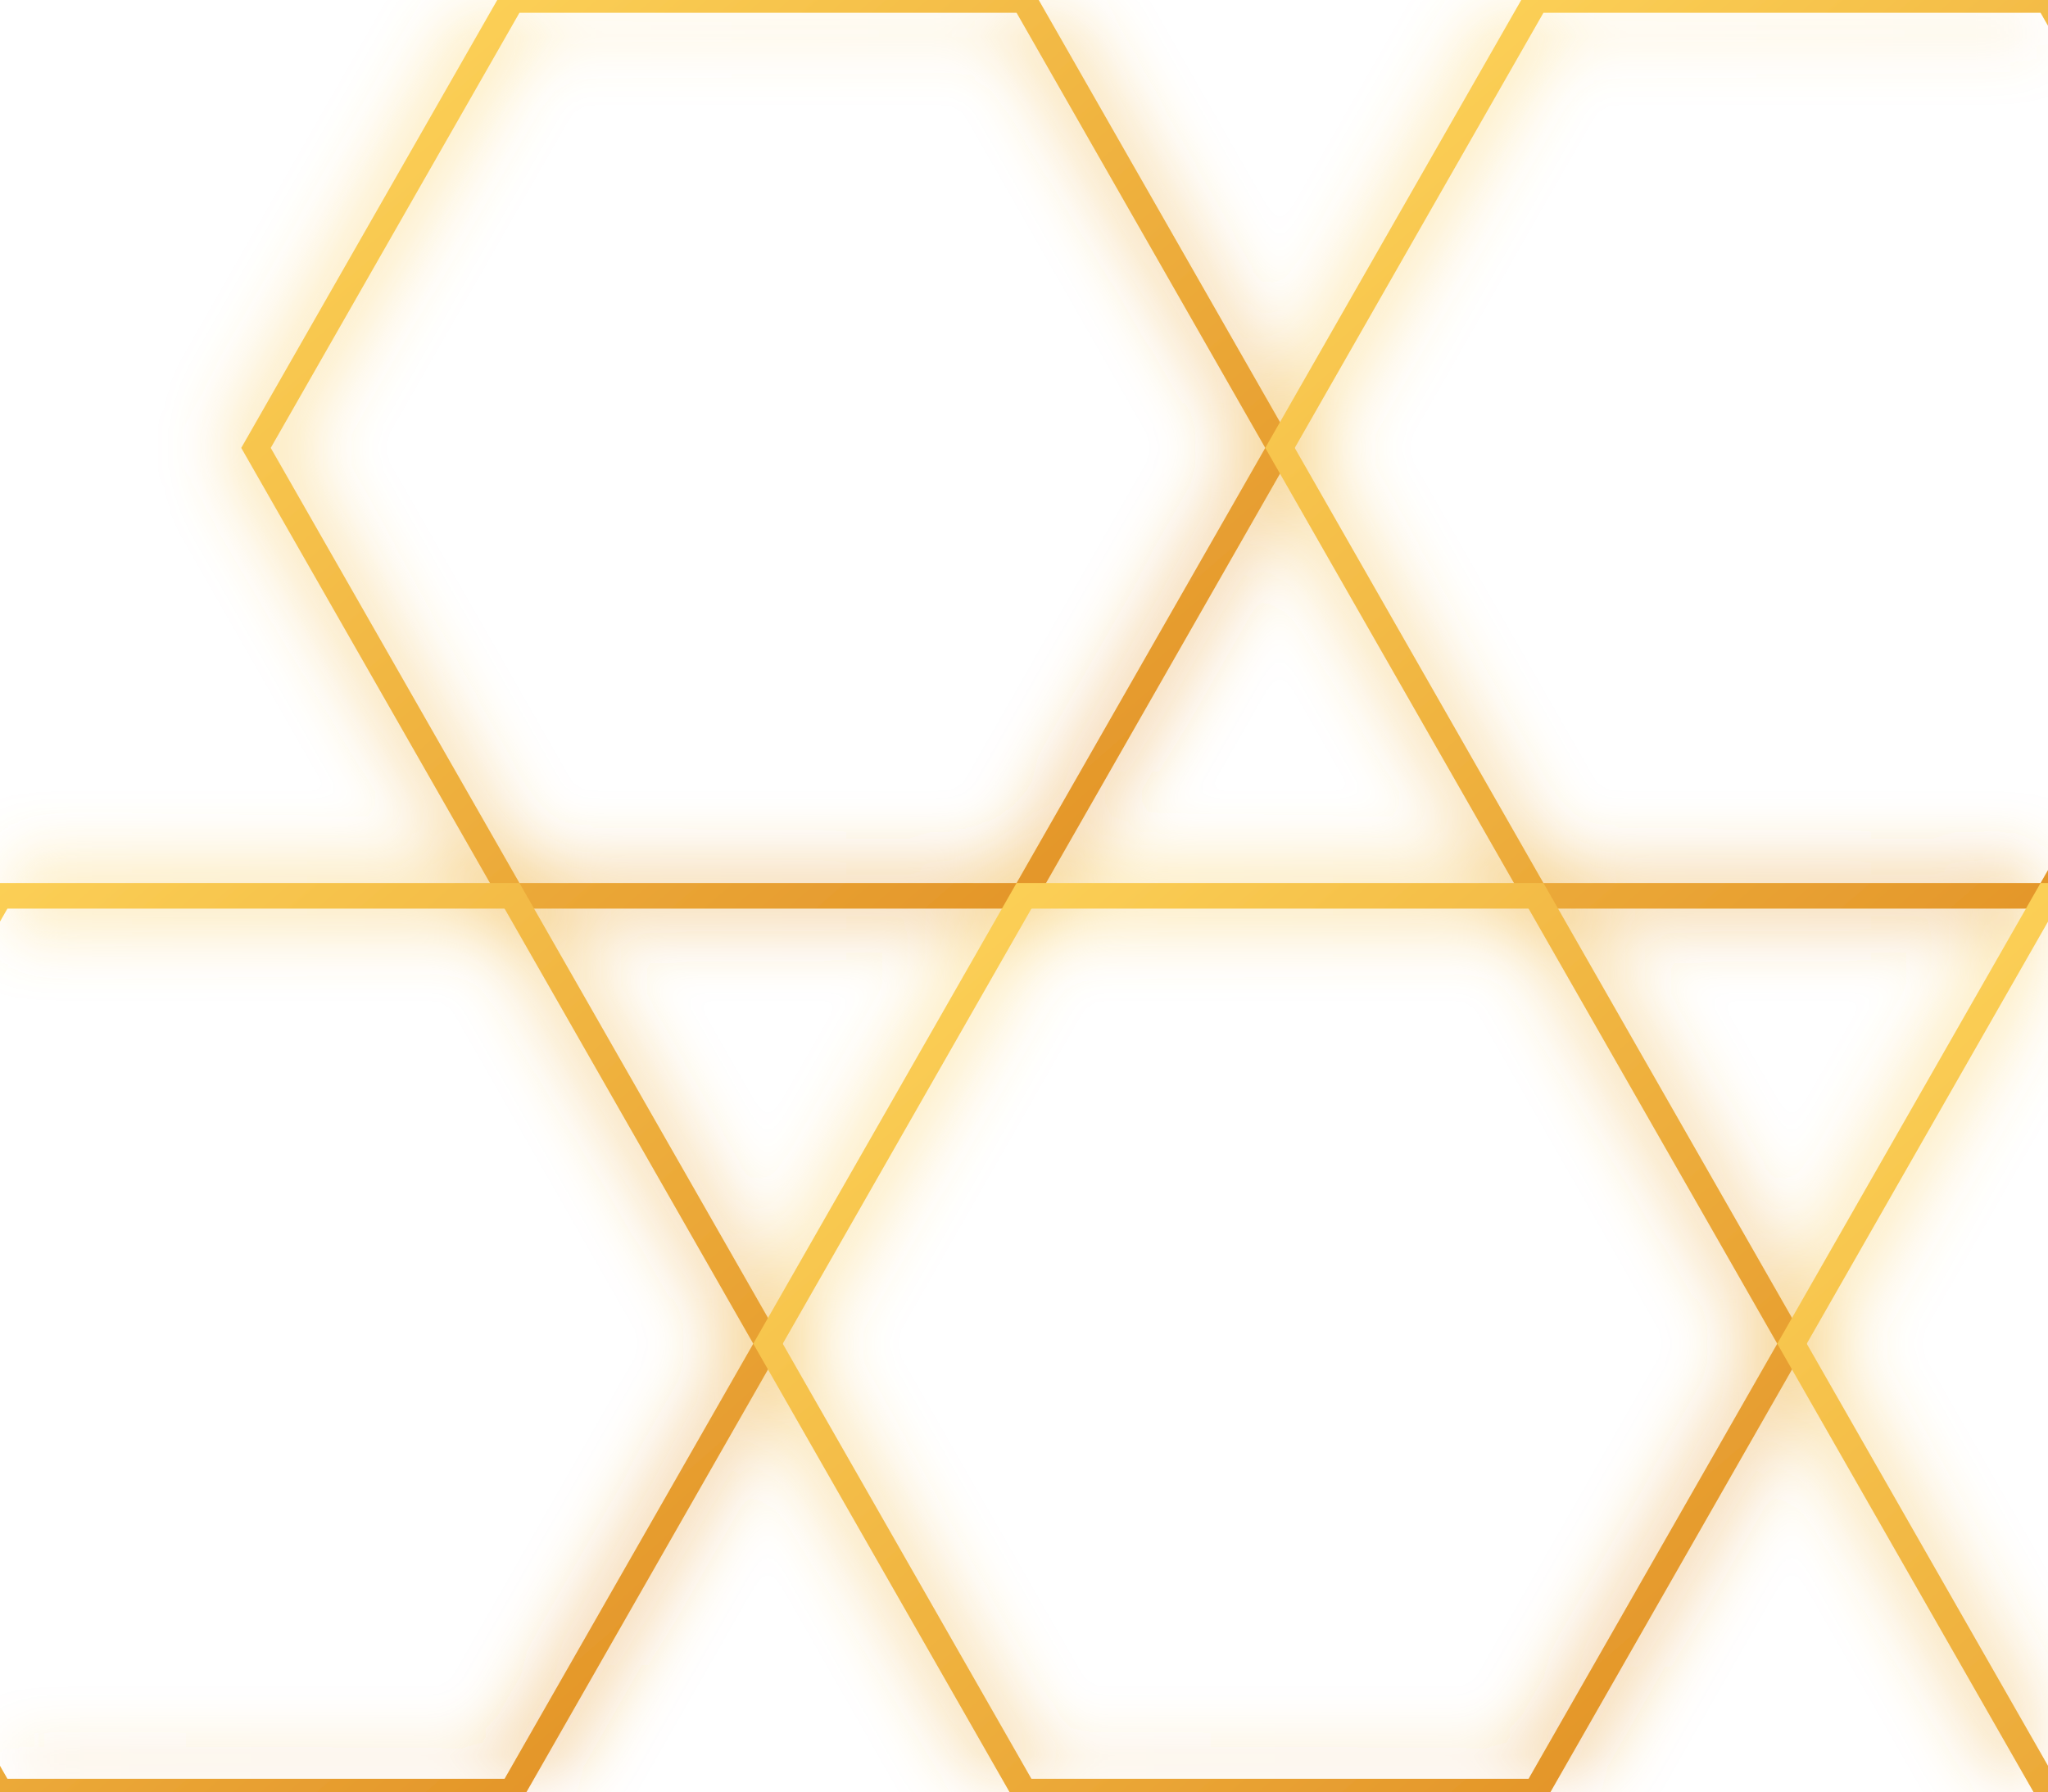
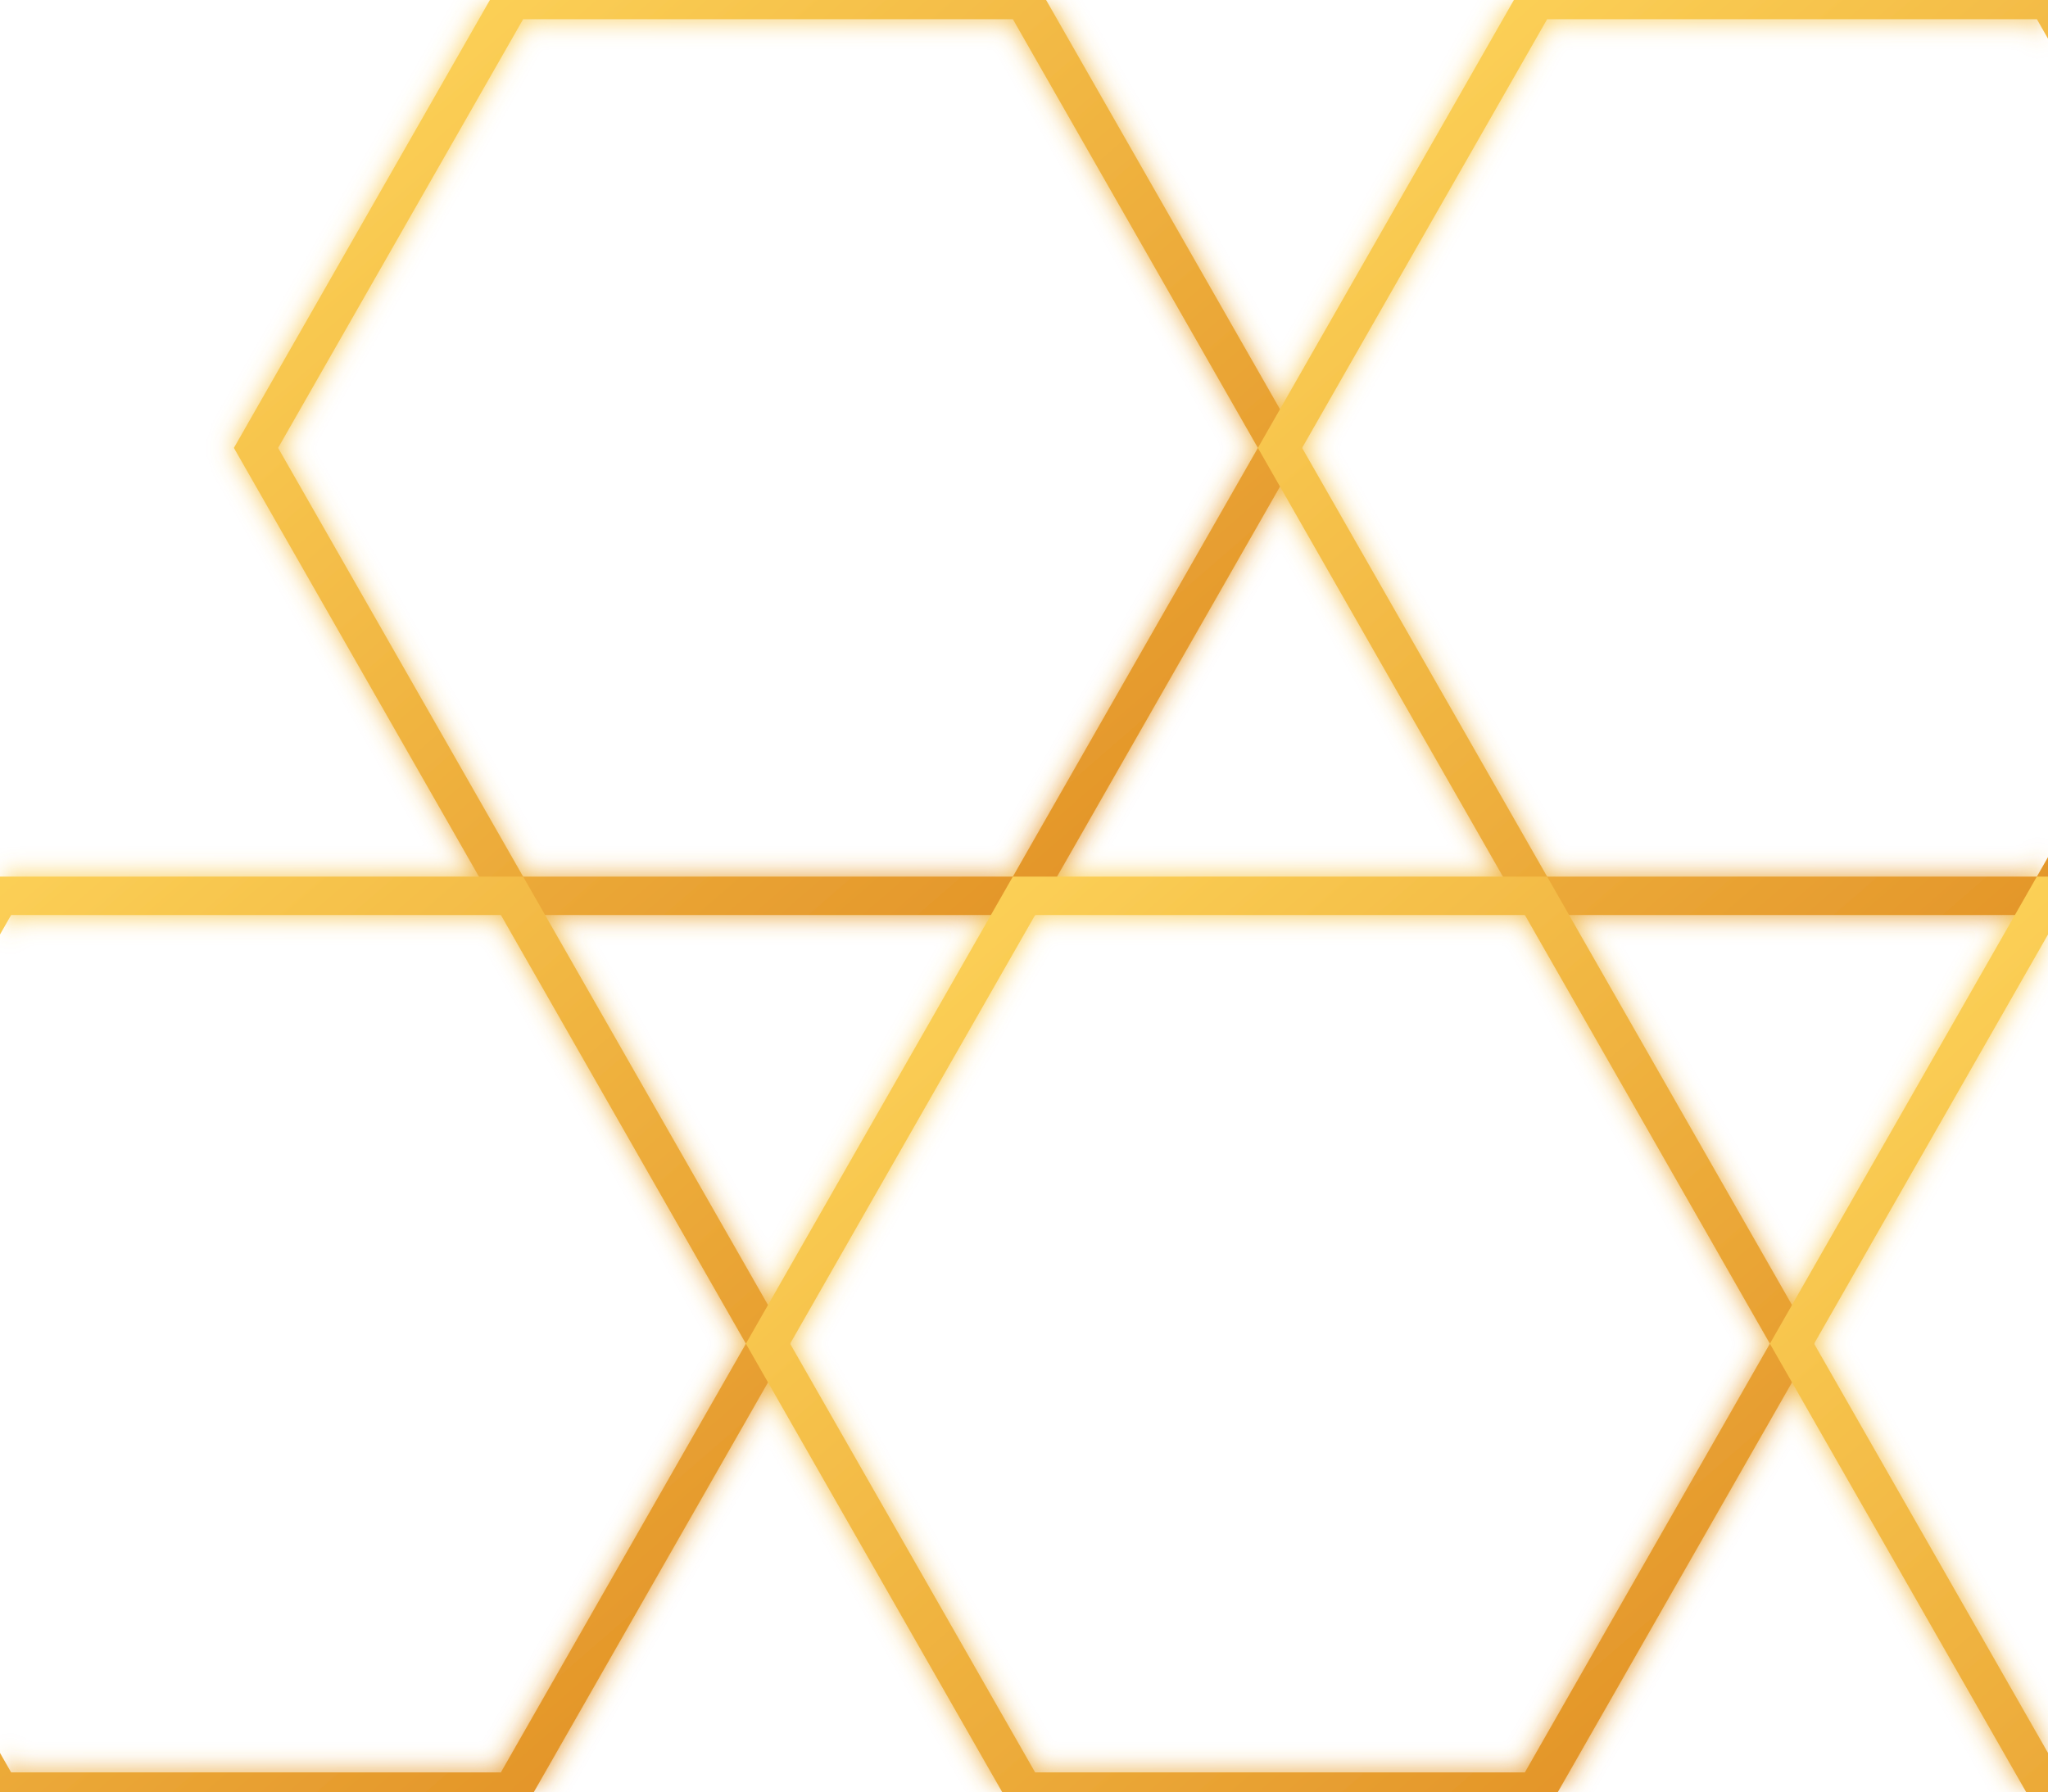
<svg xmlns="http://www.w3.org/2000/svg" width="160" height="140" viewBox="0 0 160 140">
  <defs>
    <linearGradient id="glow" x1="0%" y1="0%" x2="100%" y2="100%">
      <stop offset="0%" stop-color="#FFD85C" />
      <stop offset="100%" stop-color="#E08D23" />
    </linearGradient>
    <filter id="honey-glow" x="-50%" y="-50%" width="200%" height="200%">
-       <feGaussianBlur in="SourceGraphic" stdDeviation="3" result="blur" />
+       <feGaussianBlur in="SourceGraphic" stdDeviation="1" result="blur" />
      <feMerge>
        <feMergeNode in="blur" />
        <feMergeNode in="SourceGraphic" />
      </feMerge>
    </filter>
  </defs>
-   <g fill="none" stroke="url(#glow)" stroke-width="2" filter="url(#honey-glow)">
+   <g fill="none" stroke="url(#glow)" stroke-width="3" filter="url(#honey-glow)">
    <polygon points="40,0 80,0 100,35 80,70 40,70 20,35" />
    <polygon points="120,0 160,0 180,35 160,70 120,70 100,35" />
    <polygon points="0,70 40,70 60,105 40,140 0,140 -20,105" />
    <polygon points="80,70 120,70 140,105 120,140 80,140 60,105" />
    <polygon points="160,70 200,70 220,105 200,140 160,140 140,105" />
  </g>
</svg>
